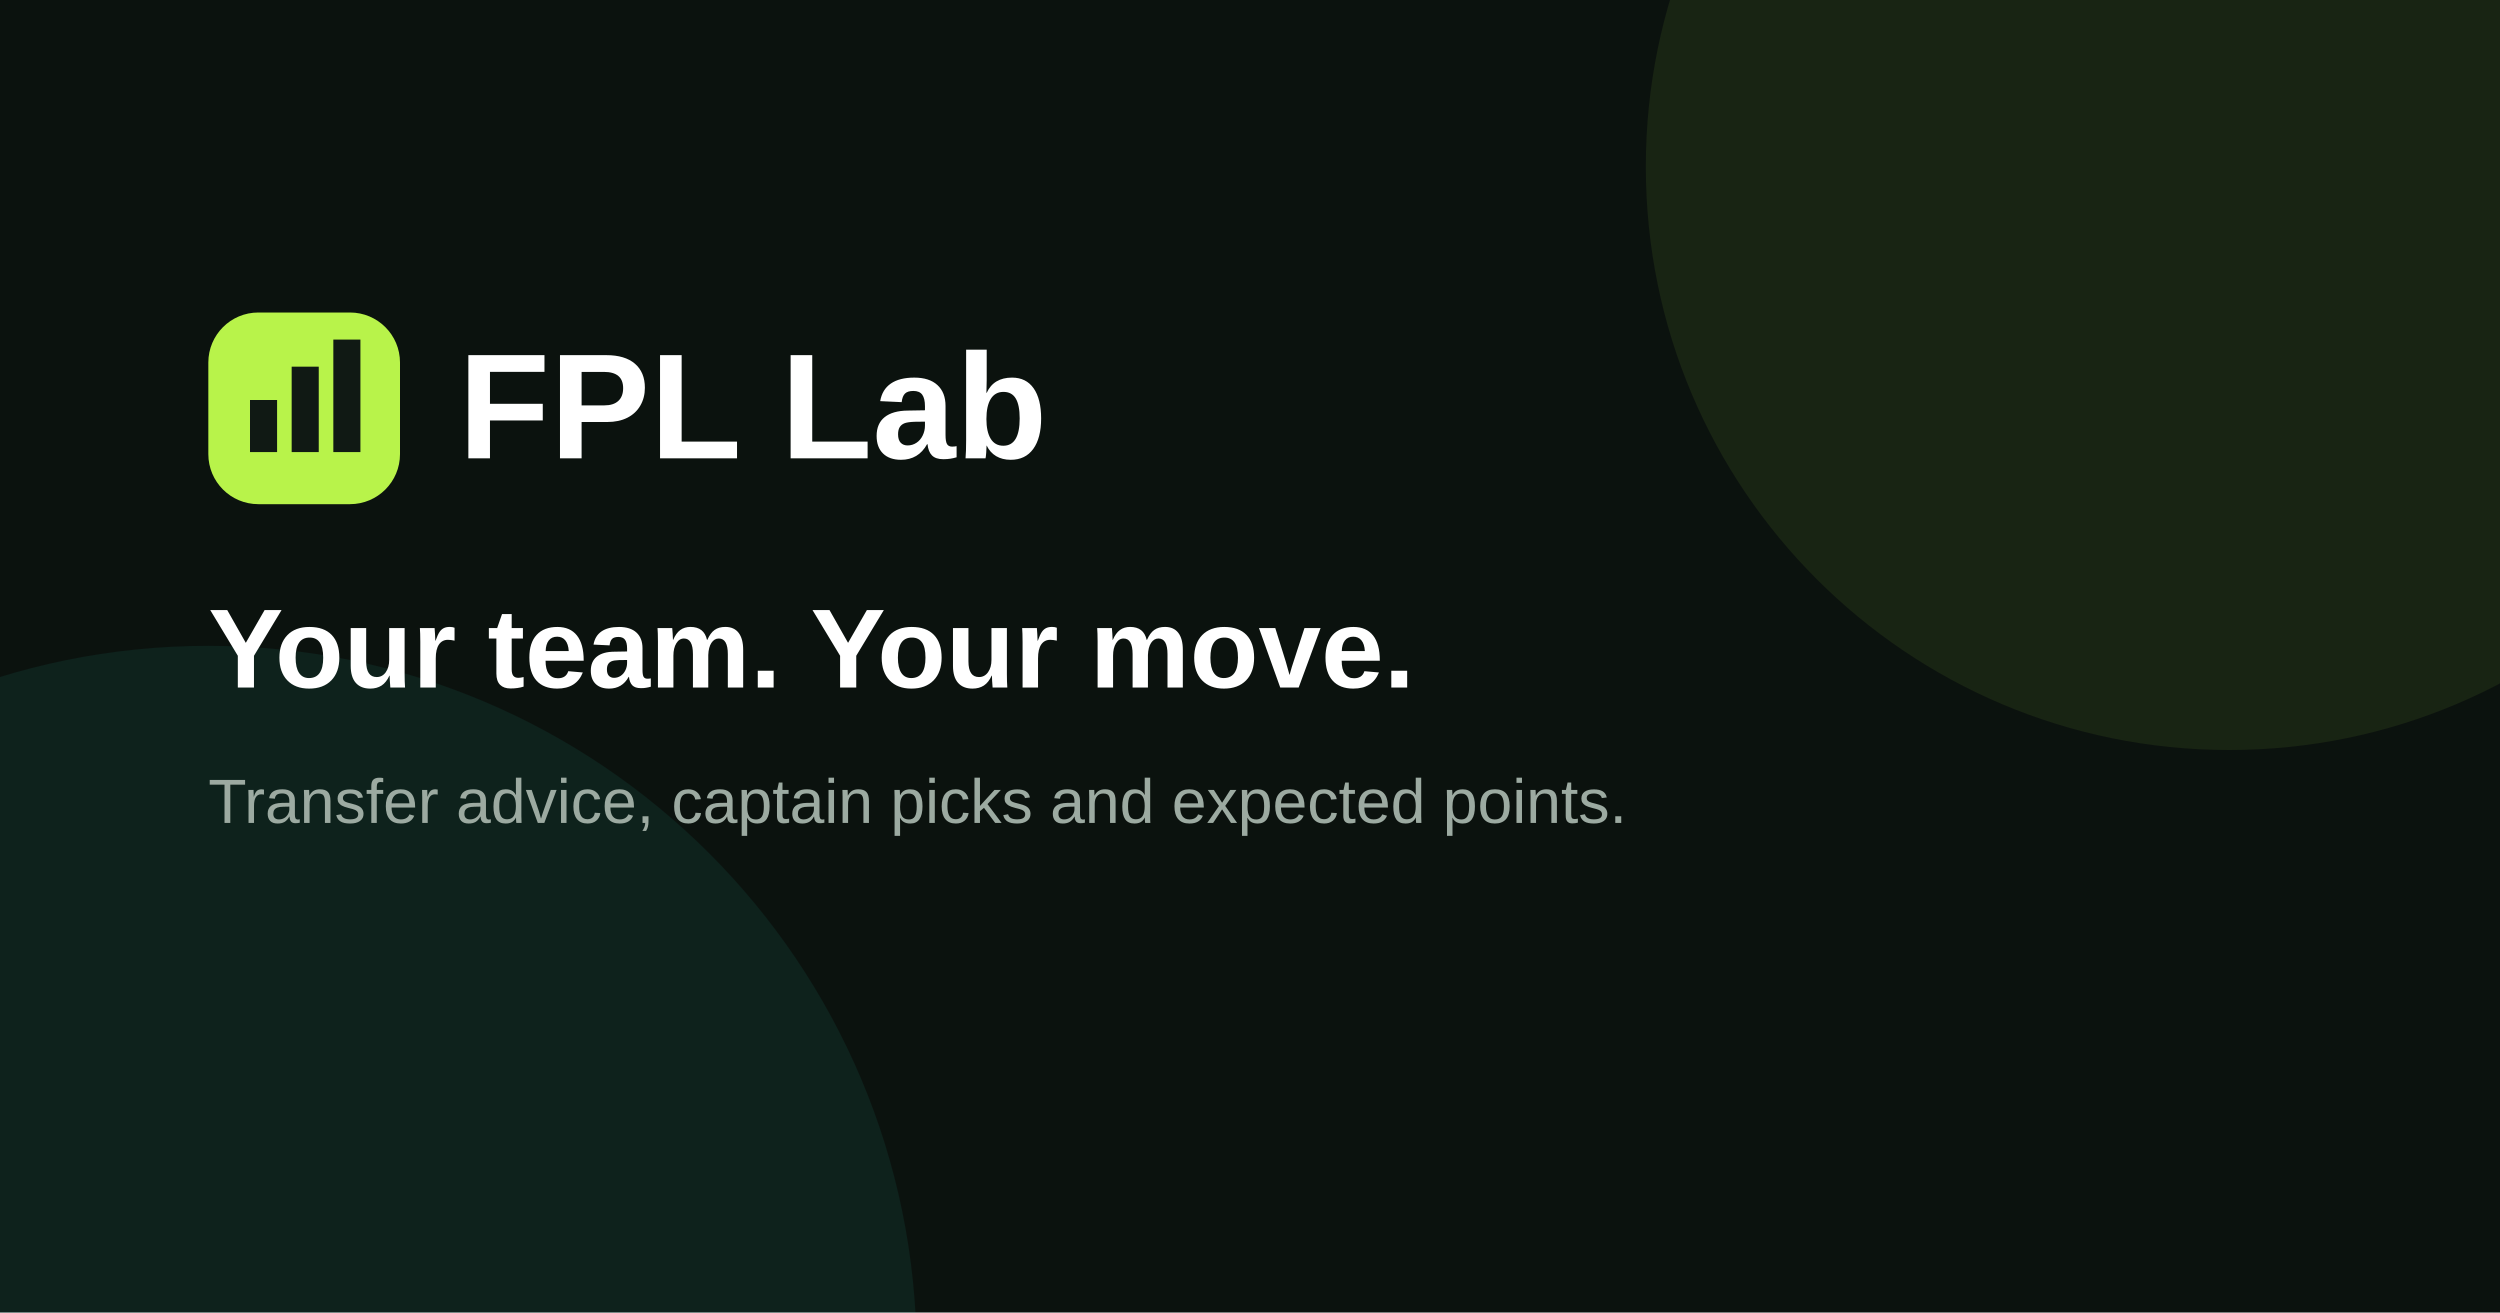
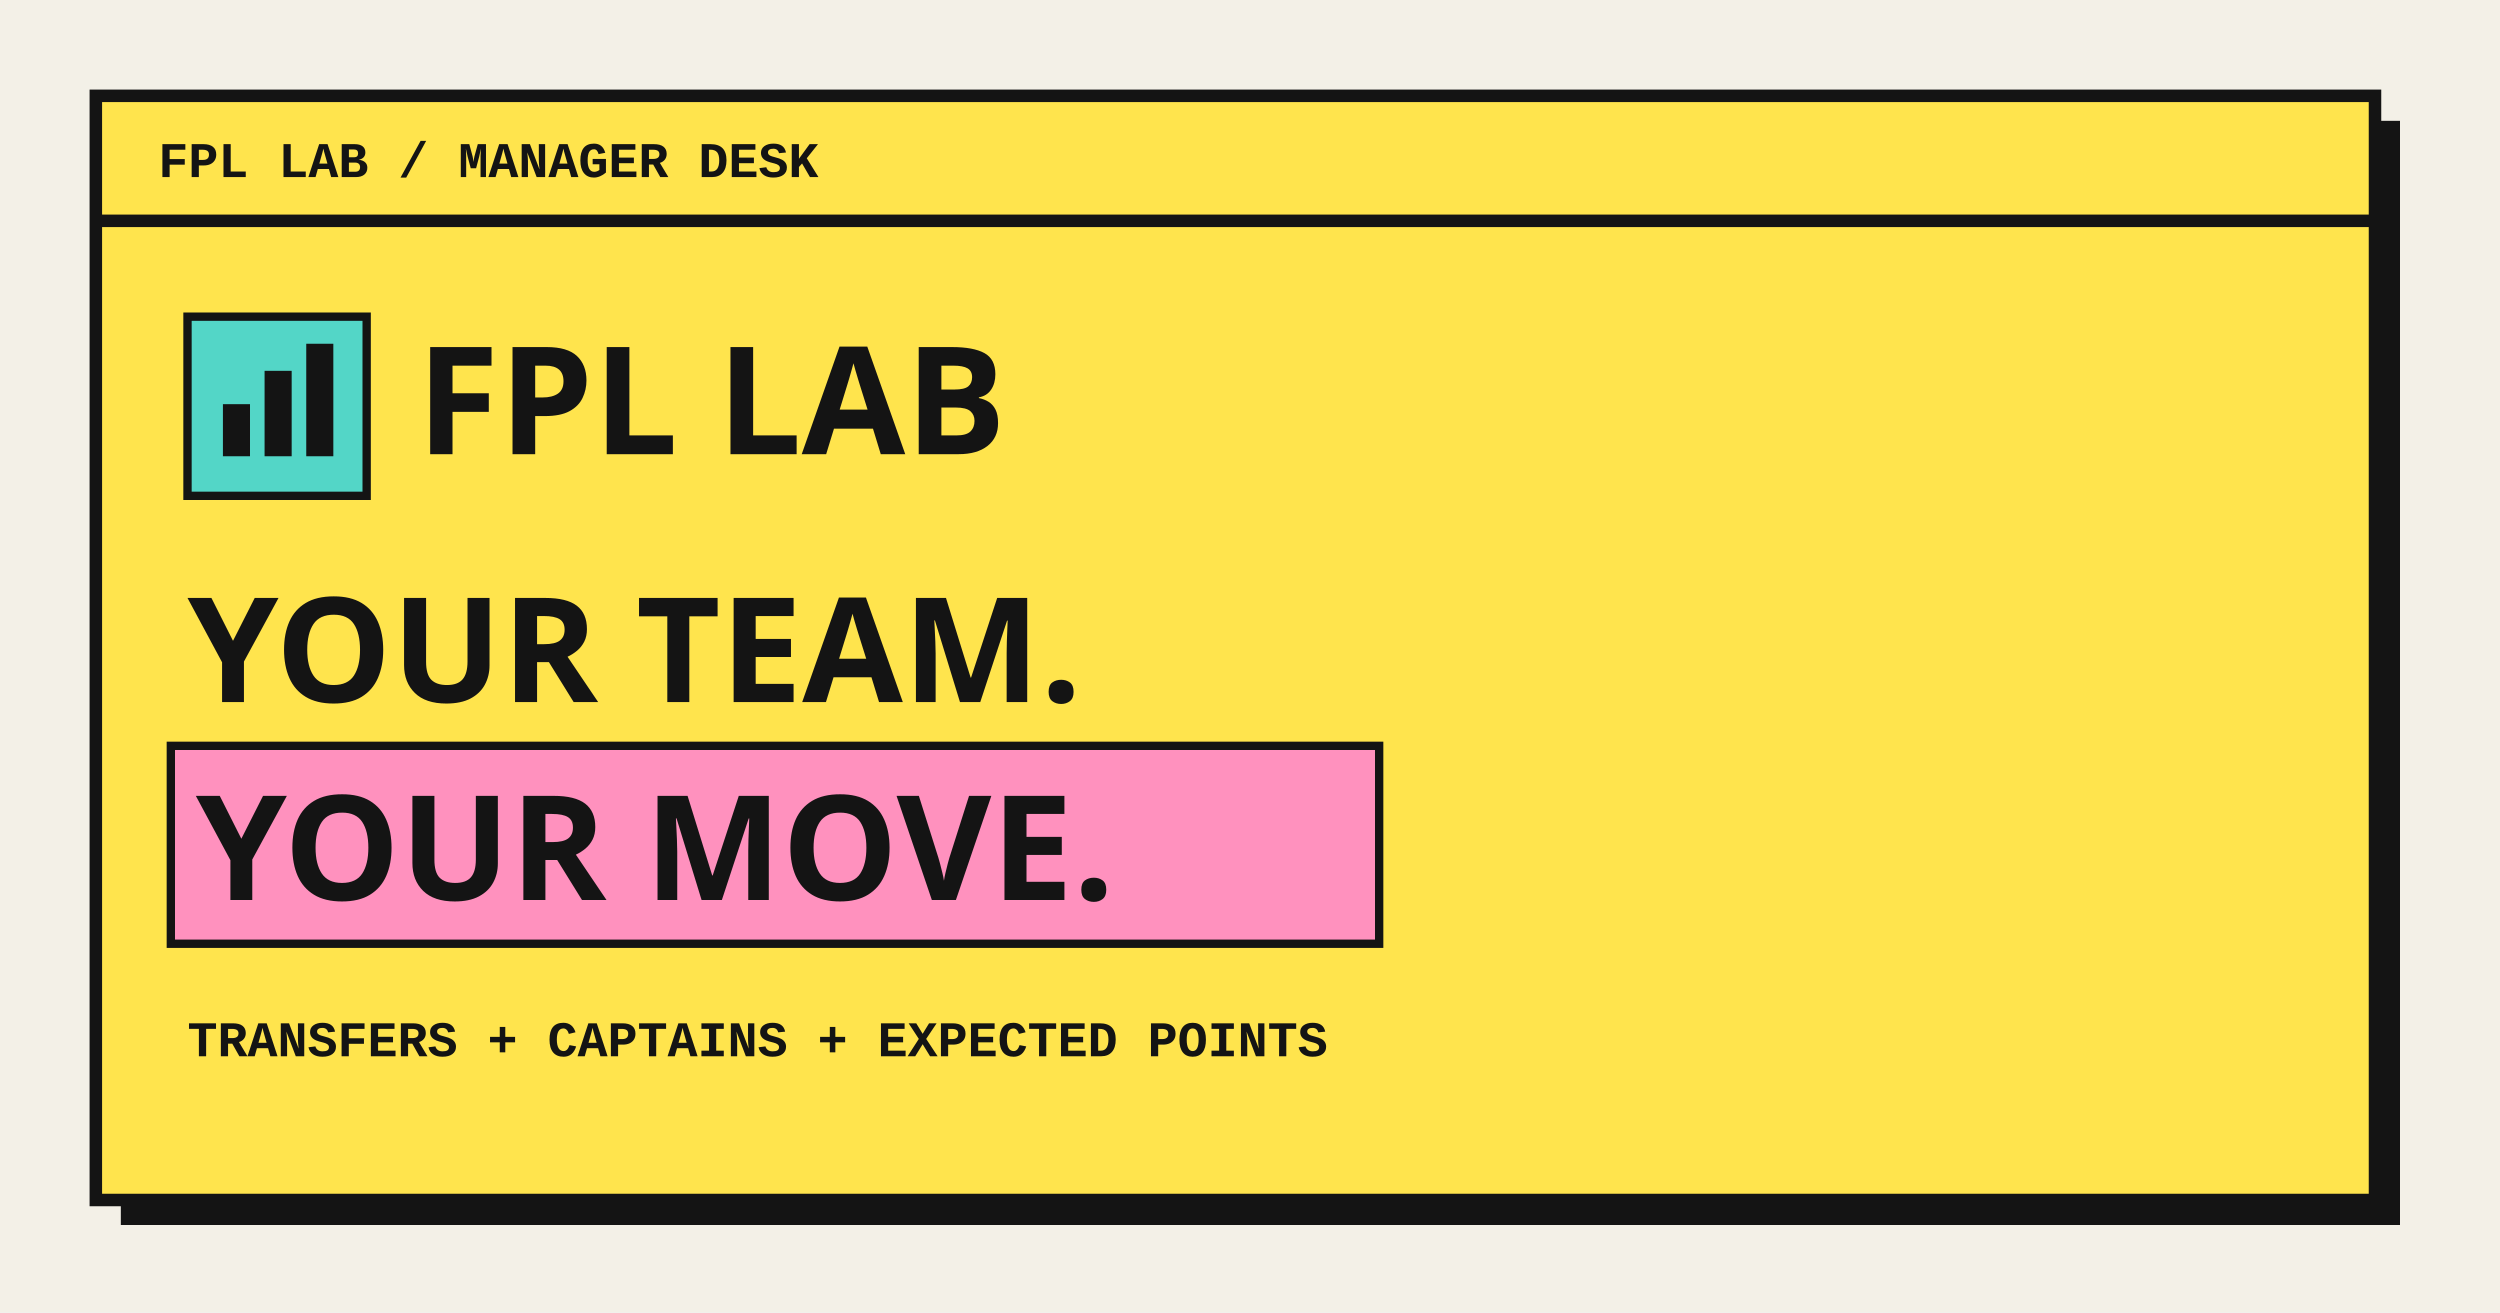
<svg xmlns="http://www.w3.org/2000/svg" width="1200" height="630" viewBox="0 0 1200 630">
-   <rect width="1200" height="630" fill="#0b120e" />
-   <circle cx="1070" cy="80" r="280" fill="#b8f34a" opacity=".08" />
-   <circle cx="100" cy="650" r="340" fill="#2dd4bf" opacity=".08" />
-   <g transform="translate(100 150)">
-     <rect width="92" height="92" rx="24" fill="#b8f34a" />
-     <path d="M20 67V42h13v25zm20 0V26h13v41zm20 0V13h13v54z" fill="#101914" />
-     <text x="120" y="70" fill="#fff" font-family="Arial, sans-serif" font-size="72" font-weight="700">FPL Lab</text>
-     <text x="0" y="180" fill="#fff" font-family="Arial, sans-serif" font-size="54" font-weight="700">Your team. Your move.</text>
-     <text x="0" y="245" fill="#9caaa1" font-family="Arial, sans-serif" font-size="30">Transfer advice, captain picks and expected points.</text>
+   <rect width="1200" height="630" fill="#f3f0e7" />
+   <rect x="58" y="58" width="1094" height="530" fill="#141414" />
+   <rect x="46" y="46" width="1094" height="530" fill="#ffe44d" stroke="#141414" stroke-width="6" />
+   <path d="M46 106h1094" stroke="#141414" stroke-width="6" />
+   <text x="76" y="85" fill="#141414" font-family="Courier New, monospace" font-size="24" font-weight="700">FPL LAB / MANAGER DESK</text>
+   <g transform="translate(90 152)" fill="#141414">
+     <rect width="86" height="86" fill="#53d6c7" stroke="#141414" stroke-width="4" />
+     <path d="M17 67V42h13v25zm20 0V26h13v41zm20 0V13h13v54z" />
+     <text x="110" y="66" font-family="Arial Black, sans-serif" font-size="72" font-weight="900">FPL LAB</text>
+     <text x="0" y="185" font-family="Arial Black, sans-serif" font-size="70" font-weight="900">YOUR TEAM.</text>
+     <rect x="-8" y="206" width="580" height="95" fill="#ff91be" stroke="#141414" stroke-width="4" />
+     <text x="4" y="280" font-family="Arial Black, sans-serif" font-size="70" font-weight="900">YOUR MOVE.</text>
+     <text x="0" y="355" font-family="Courier New, monospace" font-size="24" font-weight="700">TRANSFERS + CAPTAINS + EXPECTED POINTS</text>
  </g>
</svg>
